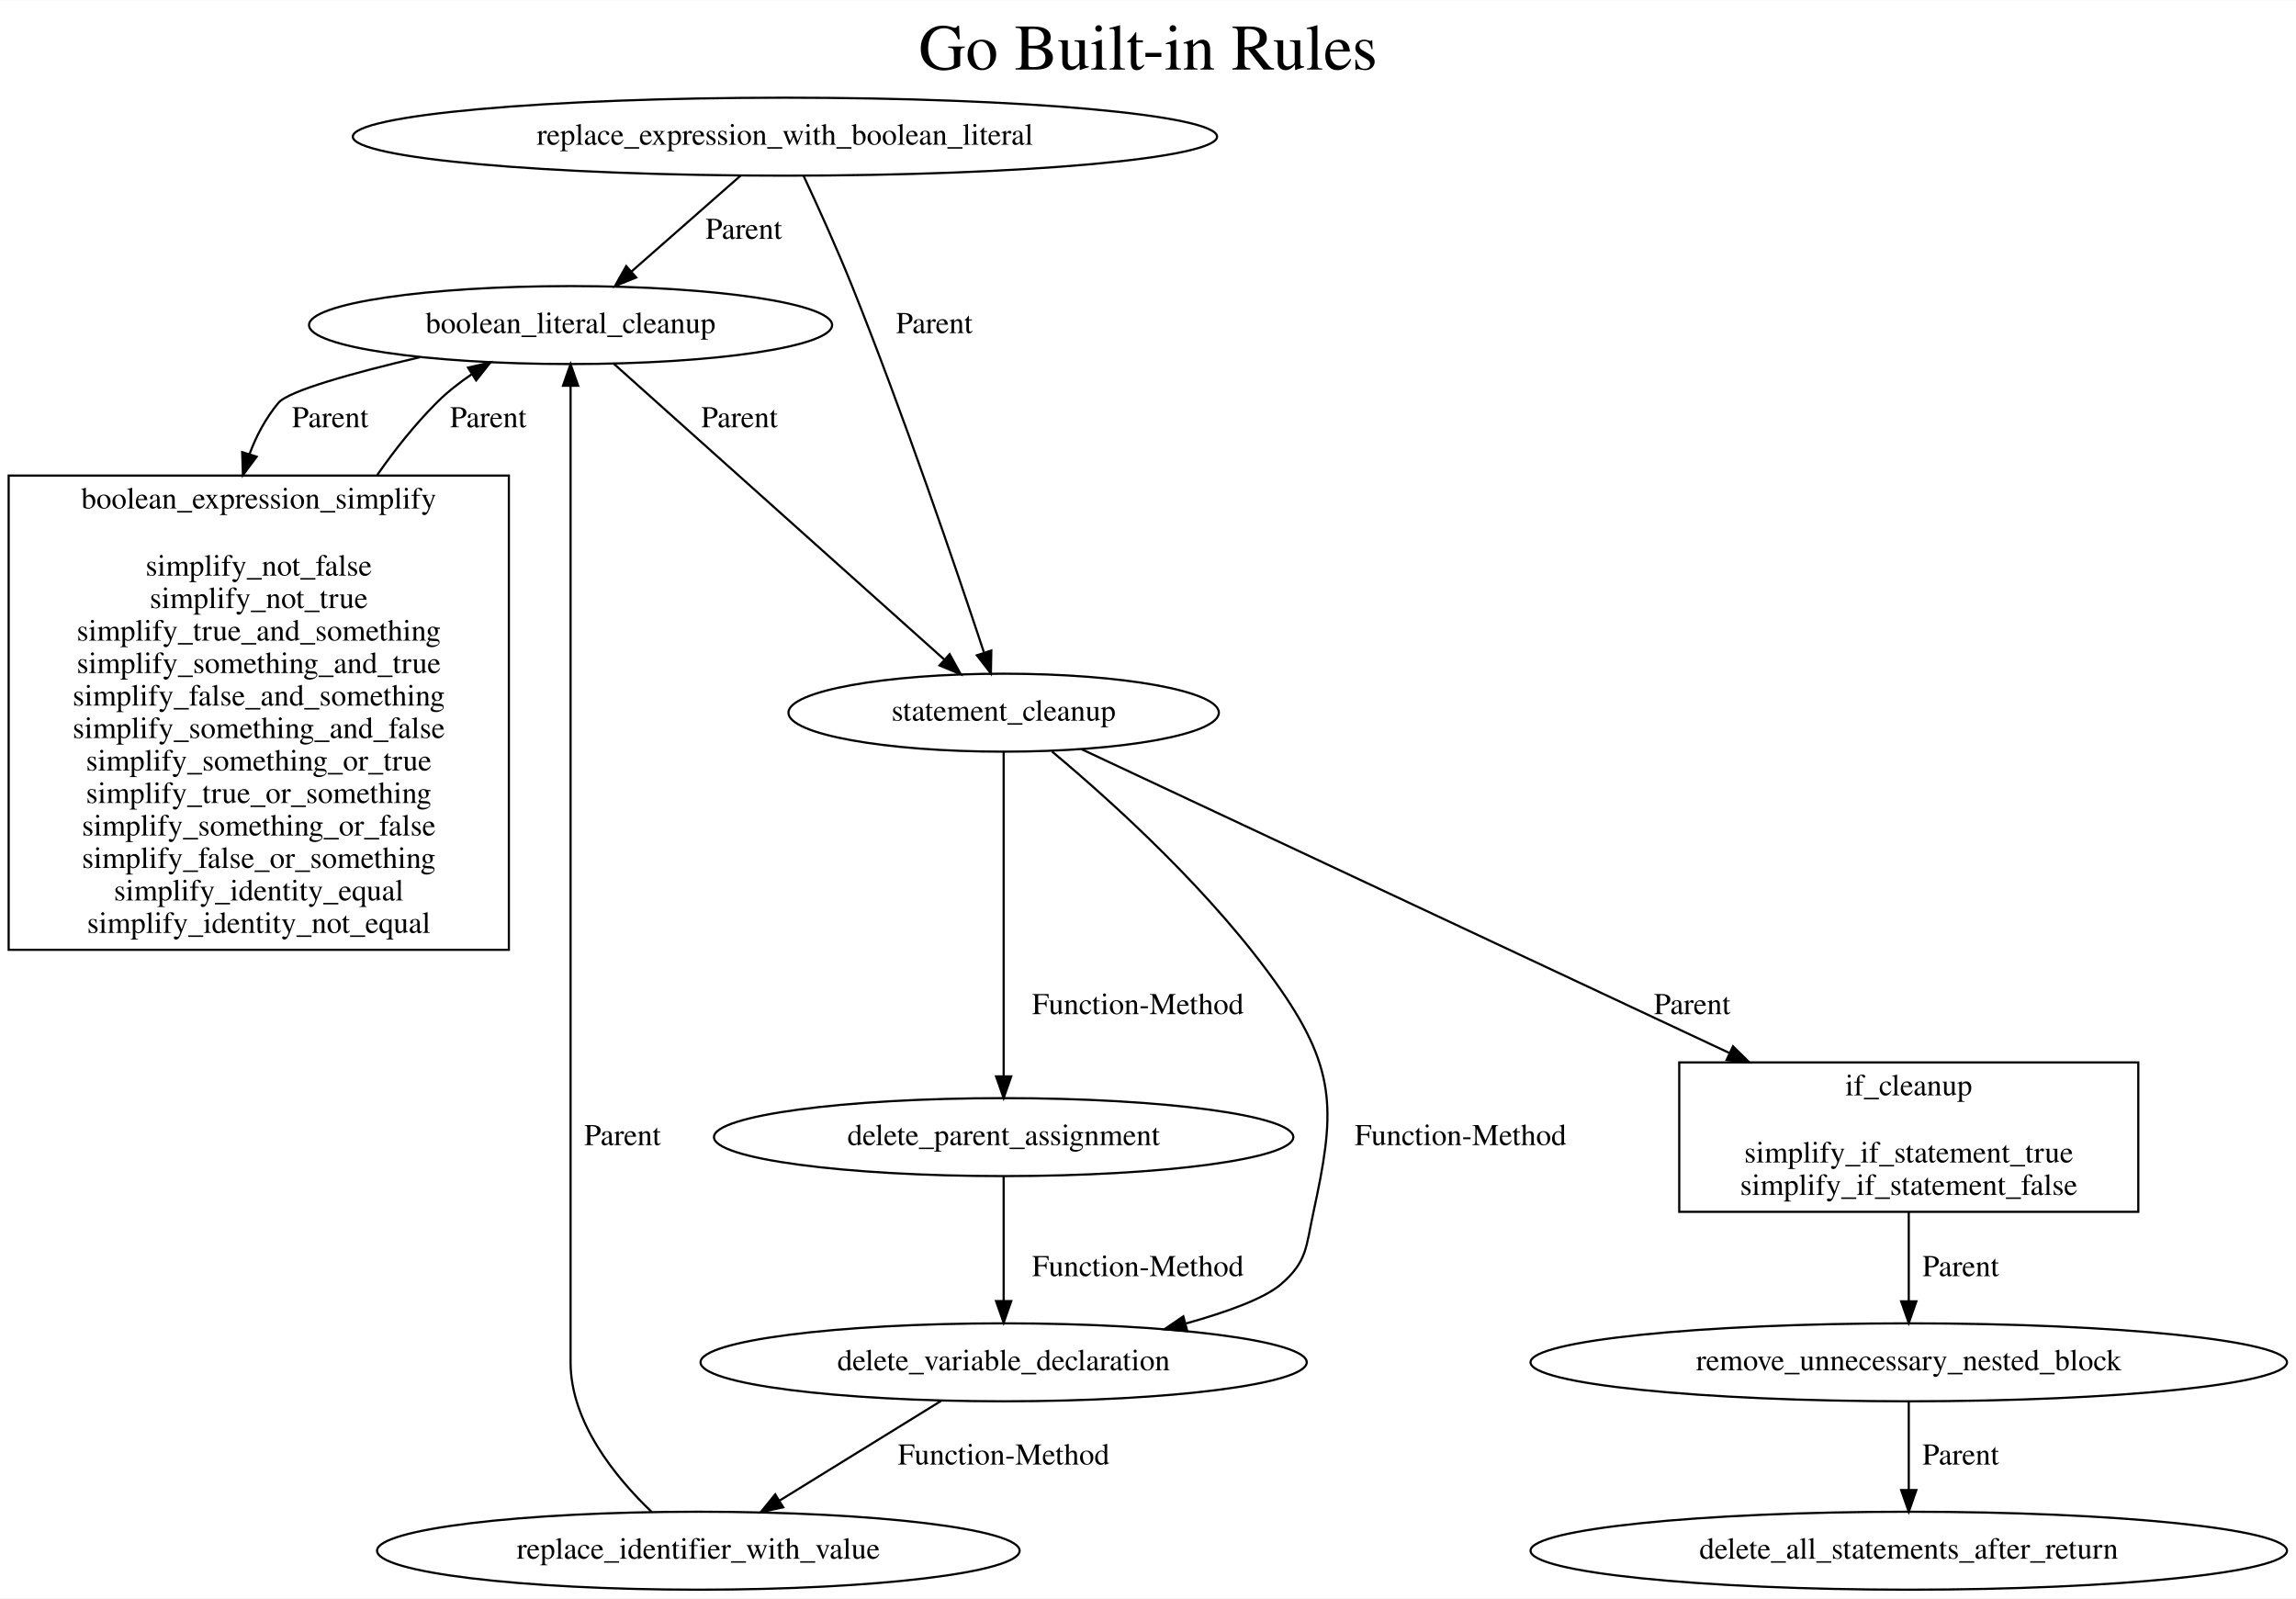
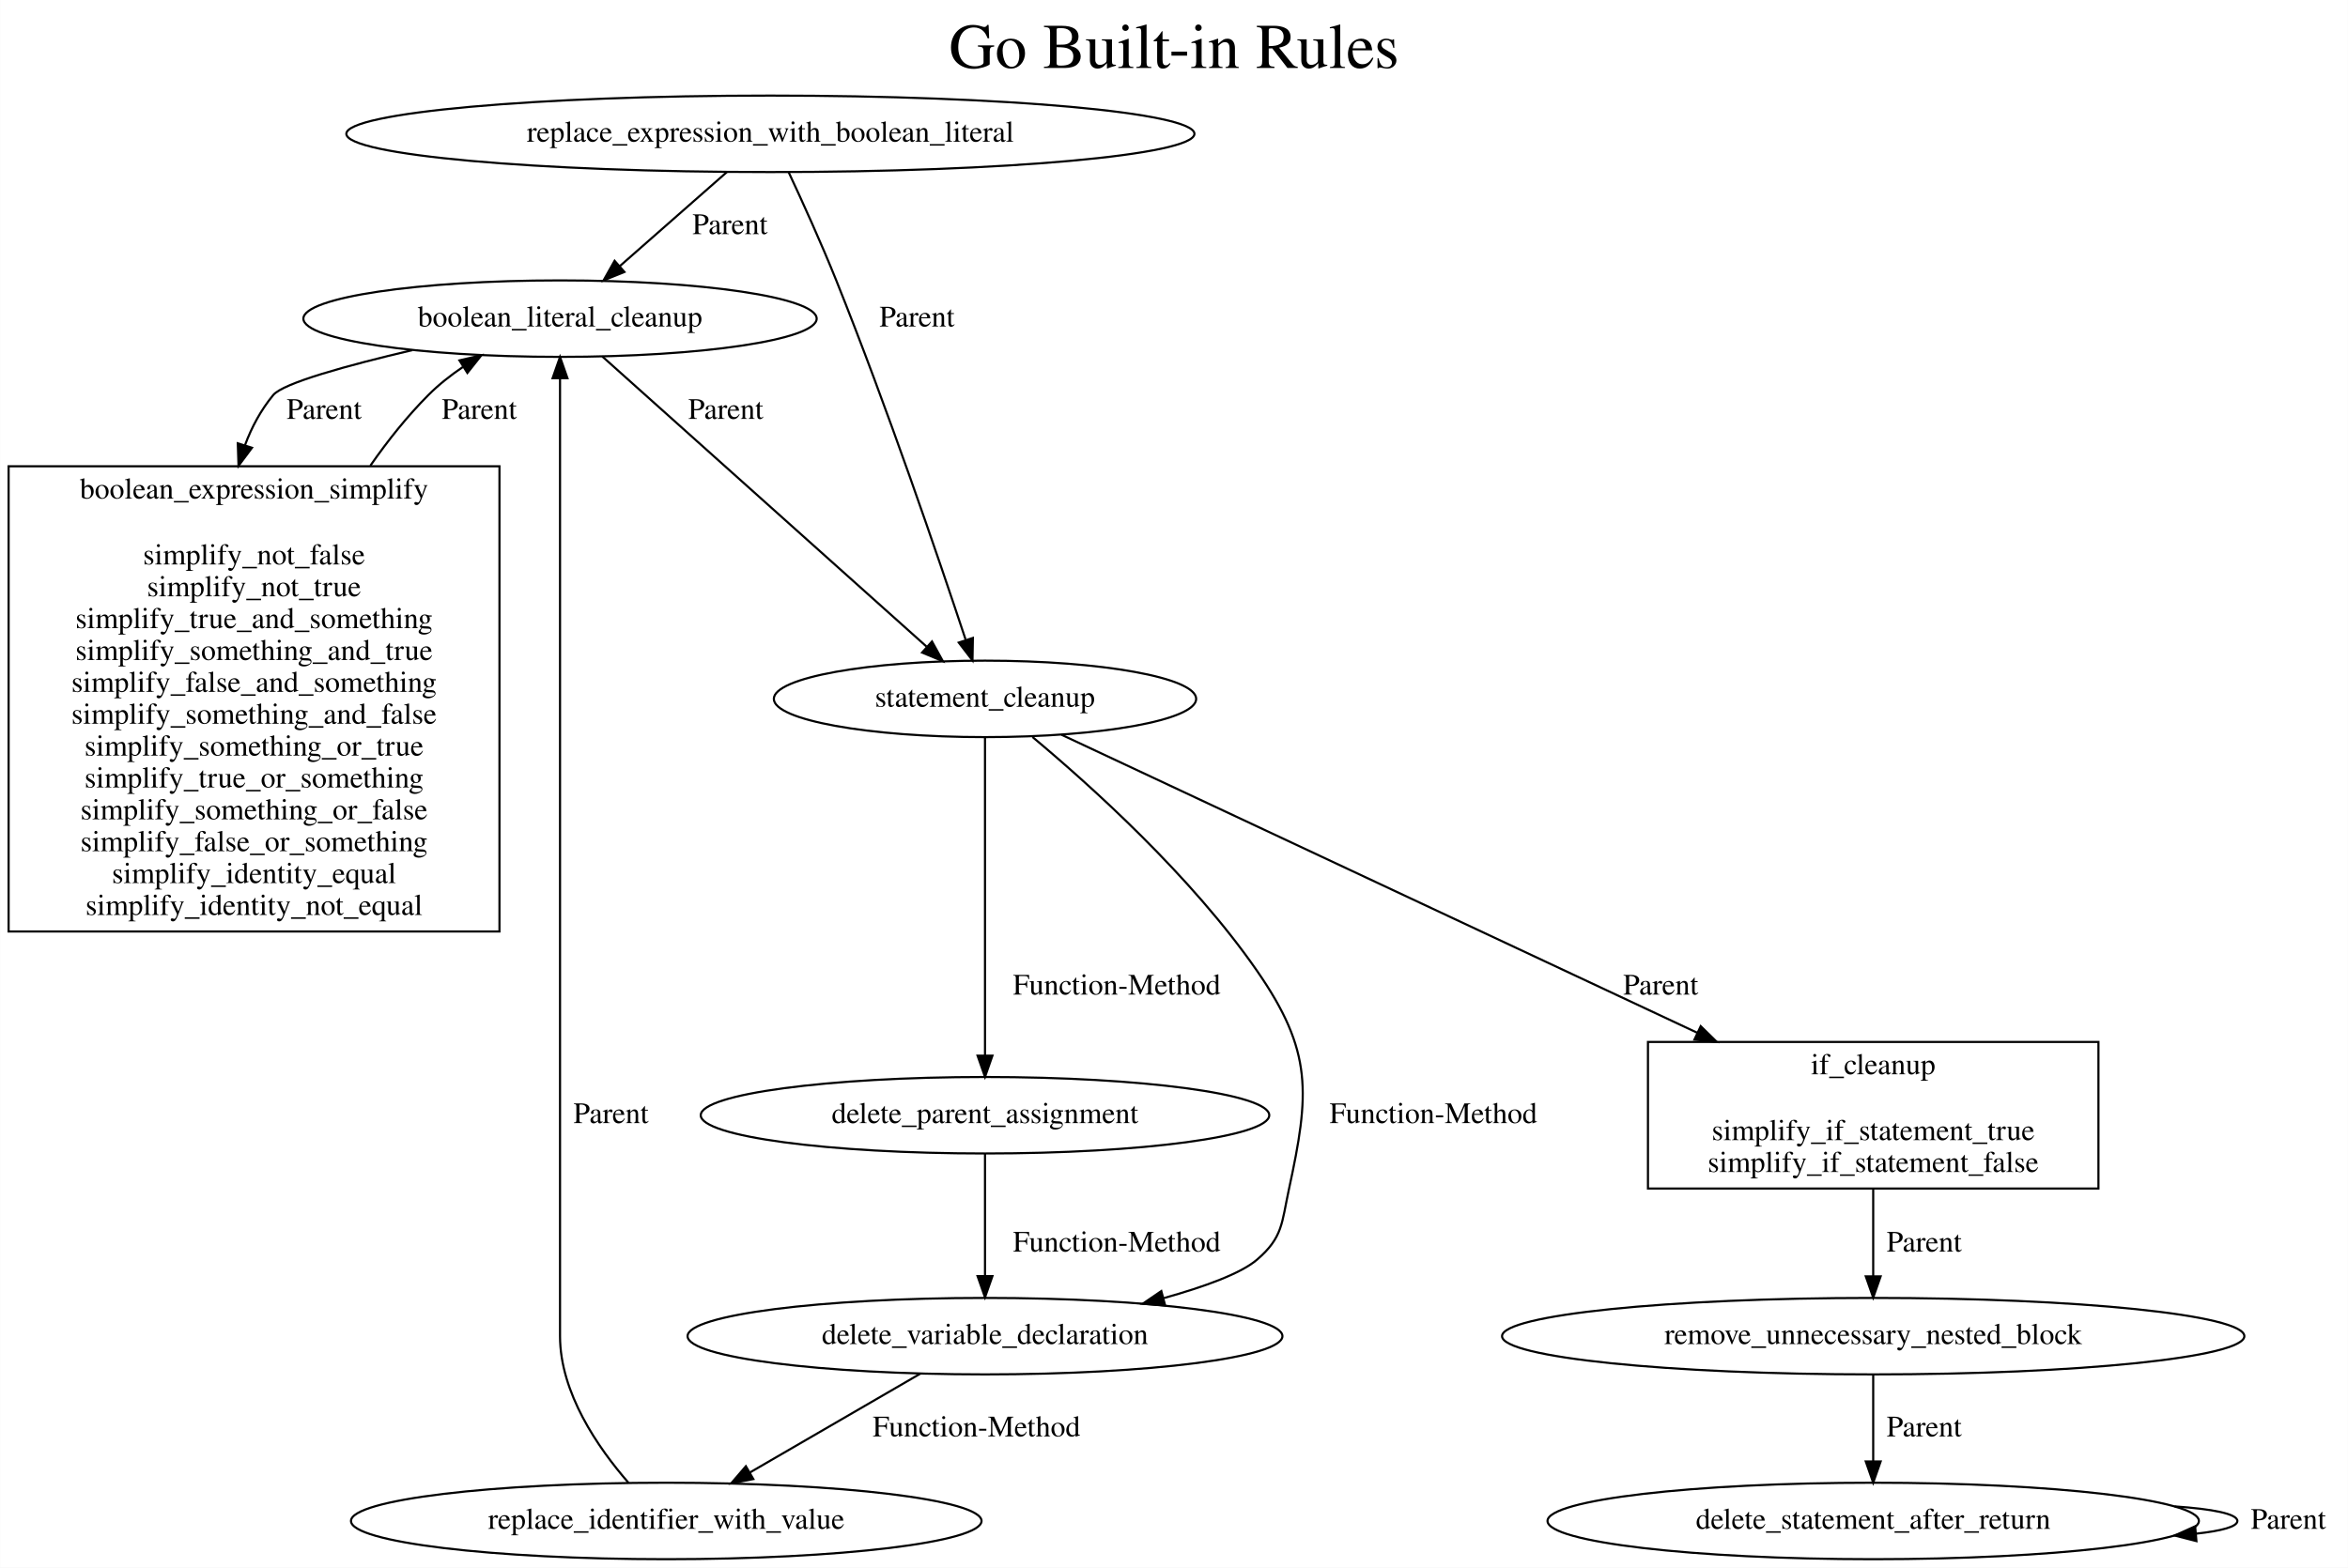
- <svg xmlns="http://www.w3.org/2000/svg" width="1060pt" height="738pt" viewBox="0.00 0.00 1060.33 738.00">
+ <svg xmlns="http://www.w3.org/2000/svg" width="1105pt" height="738pt" viewBox="0.00 0.00 1104.89 738.00">
  <g id="graph0" class="graph" transform="scale(1 1) rotate(0) translate(4 734)">
-     <polygon fill="#ffffff" stroke="transparent" points="-4,4 -4,-734 1056.334,-734 1056.334,4 -4,4" />
-     <text text-anchor="middle" x="526.167" y="-702" font-family="Times,serif" font-size="30.00" fill="#000000">Go Built-in Rules</text>
+     <polygon fill="#ffffff" stroke="transparent" points="-4,4 -4,-734 1100.886,-734 1100.886,4 -4,4" />
+     <text text-anchor="middle" x="548.443" y="-702" font-family="Times,serif" font-size="30.00" fill="#000000">Go Built-in Rules</text>
    <g id="node1" class="node">
      <ellipse fill="none" stroke="#000000" cx="358.5" cy="-671" rx="199.565" ry="18" />
      <text text-anchor="middle" x="358.5" y="-667.3" font-family="Times,serif" font-size="14.00" fill="#000000">replace_expression_with_boolean_literal</text>
    </g>
    <g id="node2" class="node">
      <ellipse fill="none" stroke="#000000" cx="259.5" cy="-584" rx="120.779" ry="18" />
      <text text-anchor="middle" x="259.5" y="-580.3" font-family="Times,serif" font-size="14.00" fill="#000000">boolean_literal_cleanup</text>
    </g>
    <g id="edge1" class="edge">
      <path fill="none" stroke="#000000" d="M337.987,-652.973C323.386,-640.142 303.588,-622.744 287.53,-608.633" />
      <polygon fill="#000000" stroke="#000000" points="289.809,-605.976 279.987,-602.003 285.188,-611.234 289.809,-605.976" />
      <text text-anchor="middle" x="339.5" y="-623.8" font-family="Times,serif" font-size="14.00" fill="#000000">Parent</text>
    </g>
    <g id="node4" class="node">
      <ellipse fill="none" stroke="#000000" cx="459.5" cy="-405" rx="99.382" ry="18" />
      <text text-anchor="middle" x="459.5" y="-401.3" font-family="Times,serif" font-size="14.00" fill="#000000">statement_cleanup</text>
    </g>
    <g id="edge2" class="edge">
      <path fill="none" stroke="#000000" d="M367.063,-653.012C373.526,-639.188 382.453,-619.549 389.5,-602 413.36,-542.58 437.577,-471.502 450.328,-433.052" />
      <polygon fill="#000000" stroke="#000000" points="453.8,-433.702 453.611,-423.109 447.152,-431.508 453.8,-433.702" />
      <text text-anchor="middle" x="427.5" y="-580.3" font-family="Times,serif" font-size="14.00" fill="#000000">Parent</text>
    </g>
    <g id="node3" class="node">
      <polygon fill="none" stroke="#000000" points="0,-295.5 0,-514.5 231,-514.5 231,-295.5 0,-295.5" />
      <text text-anchor="middle" x="115.5" y="-499.3" font-family="Times,serif" font-size="14.00" fill="#000000">boolean_expression_simplify</text>
      <text text-anchor="middle" x="115.5" y="-468.3" font-family="Times,serif" font-size="14.00" fill="#000000">simplify_not_false</text>
      <text text-anchor="middle" x="115.5" y="-453.3" font-family="Times,serif" font-size="14.00" fill="#000000">simplify_not_true</text>
      <text text-anchor="middle" x="115.5" y="-438.3" font-family="Times,serif" font-size="14.00" fill="#000000">simplify_true_and_something</text>
      <text text-anchor="middle" x="115.5" y="-423.3" font-family="Times,serif" font-size="14.00" fill="#000000">simplify_something_and_true</text>
      <text text-anchor="middle" x="115.5" y="-408.3" font-family="Times,serif" font-size="14.00" fill="#000000">simplify_false_and_something</text>
      <text text-anchor="middle" x="115.5" y="-393.3" font-family="Times,serif" font-size="14.00" fill="#000000">simplify_something_and_false</text>
      <text text-anchor="middle" x="115.5" y="-378.3" font-family="Times,serif" font-size="14.00" fill="#000000">simplify_something_or_true</text>
      <text text-anchor="middle" x="115.5" y="-363.3" font-family="Times,serif" font-size="14.00" fill="#000000">simplify_true_or_something</text>
      <text text-anchor="middle" x="115.5" y="-348.3" font-family="Times,serif" font-size="14.00" fill="#000000">simplify_something_or_false</text>
      <text text-anchor="middle" x="115.5" y="-333.3" font-family="Times,serif" font-size="14.00" fill="#000000">simplify_false_or_something</text>
      <text text-anchor="middle" x="115.5" y="-318.3" font-family="Times,serif" font-size="14.00" fill="#000000">simplify_identity_equal</text>
      <text text-anchor="middle" x="115.5" y="-303.3" font-family="Times,serif" font-size="14.00" fill="#000000">simplify_identity_not_equal</text>
    </g>
    <g id="edge3" class="edge">
      <path fill="none" stroke="#000000" d="M189.967,-569.17C159.314,-561.959 129.132,-553.652 124.5,-548 118.715,-540.941 114.403,-532.967 111.261,-524.487" />
      <polygon fill="#000000" stroke="#000000" points="114.529,-523.211 108.195,-514.718 107.85,-525.308 114.529,-523.211" />
      <text text-anchor="middle" x="148.5" y="-536.8" font-family="Times,serif" font-size="14.00" fill="#000000">Parent</text>
    </g>
    <g id="edge4" class="edge">
      <path fill="none" stroke="#000000" d="M279.408,-566.182C315.348,-534.016 391.12,-466.2 431.987,-429.624" />
      <polygon fill="#000000" stroke="#000000" points="434.555,-432.023 439.673,-422.746 429.887,-426.807 434.555,-432.023" />
      <text text-anchor="middle" x="337.5" y="-536.8" font-family="Times,serif" font-size="14.00" fill="#000000">Parent</text>
    </g>
    <g id="edge5" class="edge">
      <path fill="none" stroke="#000000" d="M170.241,-514.786C178.504,-526.682 187.611,-538.057 197.5,-548 202.336,-552.862 207.962,-557.299 213.814,-561.268" />
      <polygon fill="#000000" stroke="#000000" points="212.16,-564.363 222.484,-566.744 215.898,-558.445 212.16,-564.363" />
      <text text-anchor="middle" x="221.5" y="-536.8" font-family="Times,serif" font-size="14.00" fill="#000000">Parent</text>
    </g>
    <g id="node5" class="node">
      <ellipse fill="none" stroke="#000000" cx="459.5" cy="-209" rx="133.776" ry="18" />
      <text text-anchor="middle" x="459.5" y="-205.3" font-family="Times,serif" font-size="14.00" fill="#000000">delete_parent_assignment</text>
    </g>
    <g id="edge7" class="edge">
      <path fill="none" stroke="#000000" d="M459.5,-386.912C459.5,-352.636 459.5,-278.006 459.5,-237.138" />
      <polygon fill="#000000" stroke="#000000" points="463,-237.044 459.5,-227.044 456,-237.044 463,-237.044" />
      <text text-anchor="middle" x="521.5" y="-265.8" font-family="Times,serif" font-size="14.00" fill="#000000">Function-Method</text>
    </g>
    <g id="node6" class="node">
      <ellipse fill="none" stroke="#000000" cx="459.5" cy="-105" rx="139.976" ry="18" />
      <text text-anchor="middle" x="459.5" y="-101.3" font-family="Times,serif" font-size="14.00" fill="#000000">delete_variable_declaration</text>
    </g>
    <g id="edge8" class="edge">
      <path fill="none" stroke="#000000" d="M481.855,-387.051C509.513,-363.938 556.711,-321.429 587.5,-277 613.85,-238.977 612.293,-219.212 602.5,-174 599.089,-158.254 599.726,-151.491 587.5,-141 579.932,-134.506 562.891,-128.294 543.635,-122.915" />
      <polygon fill="#000000" stroke="#000000" points="544.285,-119.466 533.72,-120.262 542.476,-126.228 544.285,-119.466" />
      <text text-anchor="middle" x="670.5" y="-205.3" font-family="Times,serif" font-size="14.00" fill="#000000">Function-Method</text>
    </g>
    <g id="node8" class="node">
      <polygon fill="none" stroke="#000000" points="771.5,-174.5 771.5,-243.5 983.5,-243.5 983.5,-174.5 771.5,-174.5" />
      <text text-anchor="middle" x="877.5" y="-228.3" font-family="Times,serif" font-size="14.00" fill="#000000">if_cleanup</text>
      <text text-anchor="middle" x="877.5" y="-197.3" font-family="Times,serif" font-size="14.00" fill="#000000">simplify_if_statement_true</text>
      <text text-anchor="middle" x="877.5" y="-182.3" font-family="Times,serif" font-size="14.00" fill="#000000">simplify_if_statement_false</text>
    </g>
    <g id="edge6" class="edge">
      <path fill="none" stroke="#000000" d="M495.5,-388.12C561.552,-357.148 703.663,-290.512 794.702,-247.824" />
      <polygon fill="#000000" stroke="#000000" points="796.328,-250.927 803.896,-243.513 793.356,-244.589 796.328,-250.927" />
      <text text-anchor="middle" x="777.5" y="-265.8" font-family="Times,serif" font-size="14.00" fill="#000000">Parent</text>
    </g>
    <g id="edge9" class="edge">
      <path fill="none" stroke="#000000" d="M459.5,-190.885C459.5,-175.025 459.5,-151.717 459.5,-133.383" />
      <polygon fill="#000000" stroke="#000000" points="463,-133.257 459.5,-123.257 456,-133.257 463,-133.257" />
      <text text-anchor="middle" x="521.5" y="-144.8" font-family="Times,serif" font-size="14.00" fill="#000000">Function-Method</text>
    </g>
    <g id="node7" class="node">
-       <ellipse fill="none" stroke="#000000" cx="318.5" cy="-18" rx="148.374" ry="18" />
-       <text text-anchor="middle" x="318.5" y="-14.3" font-family="Times,serif" font-size="14.00" fill="#000000">replace_identifier_with_value</text>
+       <ellipse fill="none" stroke="#000000" cx="309.5" cy="-18" rx="148.374" ry="18" />
+       <text text-anchor="middle" x="309.5" y="-14.3" font-family="Times,serif" font-size="14.00" fill="#000000">replace_identifier_with_value</text>
    </g>
    <g id="edge10" class="edge">
-       <path fill="none" stroke="#000000" d="M430.626,-87.184C409.051,-73.872 379.372,-55.559 355.968,-41.118" />
-       <polygon fill="#000000" stroke="#000000" points="357.683,-38.064 347.335,-35.792 354.008,-44.022 357.683,-38.064" />
-       <text text-anchor="middle" x="459.5" y="-57.8" font-family="Times,serif" font-size="14.00" fill="#000000">Function-Method</text>
+       <path fill="none" stroke="#000000" d="M429.145,-87.394C406.044,-73.995 374.057,-55.443 348.968,-40.892" />
+       <polygon fill="#000000" stroke="#000000" points="350.473,-37.718 340.067,-35.729 346.961,-43.773 350.473,-37.718" />
+       <text text-anchor="middle" x="455.5" y="-57.8" font-family="Times,serif" font-size="14.00" fill="#000000">Function-Method</text>
    </g>
    <g id="edge11" class="edge">
-       <path fill="none" stroke="#000000" d="M296.866,-35.994C280.027,-52.126 259.5,-77.443 259.5,-105 259.5,-405 259.5,-405 259.5,-405 259.5,-458.369 259.5,-520.688 259.5,-555.932" />
+       <path fill="none" stroke="#000000" d="M291.731,-35.974C277.36,-52.476 259.5,-78.346 259.5,-105 259.5,-405 259.5,-405 259.5,-405 259.5,-458.369 259.5,-520.688 259.5,-555.932" />
      <polygon fill="#000000" stroke="#000000" points="256,-555.961 259.5,-565.961 263,-555.961 256,-555.961" />
      <text text-anchor="middle" x="283.5" y="-205.3" font-family="Times,serif" font-size="14.00" fill="#000000">Parent</text>
    </g>
    <g id="node9" class="node">
      <ellipse fill="none" stroke="#000000" cx="877.5" cy="-105" rx="174.669" ry="18" />
      <text text-anchor="middle" x="877.5" y="-101.3" font-family="Times,serif" font-size="14.00" fill="#000000">remove_unnecessary_nested_block</text>
    </g>
    <g id="edge12" class="edge">
      <path fill="none" stroke="#000000" d="M877.5,-174.369C877.5,-160.982 877.5,-145.859 877.5,-133.159" />
      <polygon fill="#000000" stroke="#000000" points="881,-133.151 877.5,-123.151 874,-133.151 881,-133.151" />
      <text text-anchor="middle" x="901.5" y="-144.8" font-family="Times,serif" font-size="14.00" fill="#000000">Parent</text>
    </g>
    <g id="node10" class="node">
-       <ellipse fill="none" stroke="#000000" cx="877.5" cy="-18" rx="174.669" ry="18" />
-       <text text-anchor="middle" x="877.5" y="-14.3" font-family="Times,serif" font-size="14.00" fill="#000000">delete_all_statements_after_return</text>
+       <ellipse fill="none" stroke="#000000" cx="877.5" cy="-18" rx="153.273" ry="18" />
+       <text text-anchor="middle" x="877.5" y="-14.3" font-family="Times,serif" font-size="14.00" fill="#000000">delete_statement_after_return</text>
    </g>
    <g id="edge13" class="edge">
      <path fill="none" stroke="#000000" d="M877.5,-86.974C877.5,-75.192 877.5,-59.561 877.5,-46.158" />
      <polygon fill="#000000" stroke="#000000" points="881,-46.003 877.5,-36.003 874,-46.003 881,-46.003" />
      <text text-anchor="middle" x="901.5" y="-57.8" font-family="Times,serif" font-size="14.00" fill="#000000">Parent</text>
    </g>
+     <g id="edge14" class="edge">
+       <path fill="none" stroke="#000000" d="M1019.35,-24.858C1037.164,-23.649 1048.886,-21.363 1048.886,-18 1048.886,-15.32 1041.442,-13.324 1029.404,-12.012" />
+       <polygon fill="#000000" stroke="#000000" points="1029.615,-8.517 1019.35,-11.142 1029.011,-15.491 1029.615,-8.517" />
+       <text text-anchor="middle" x="1072.886" y="-14.3" font-family="Times,serif" font-size="14.00" fill="#000000">Parent</text>
+     </g>
  </g>
</svg>
